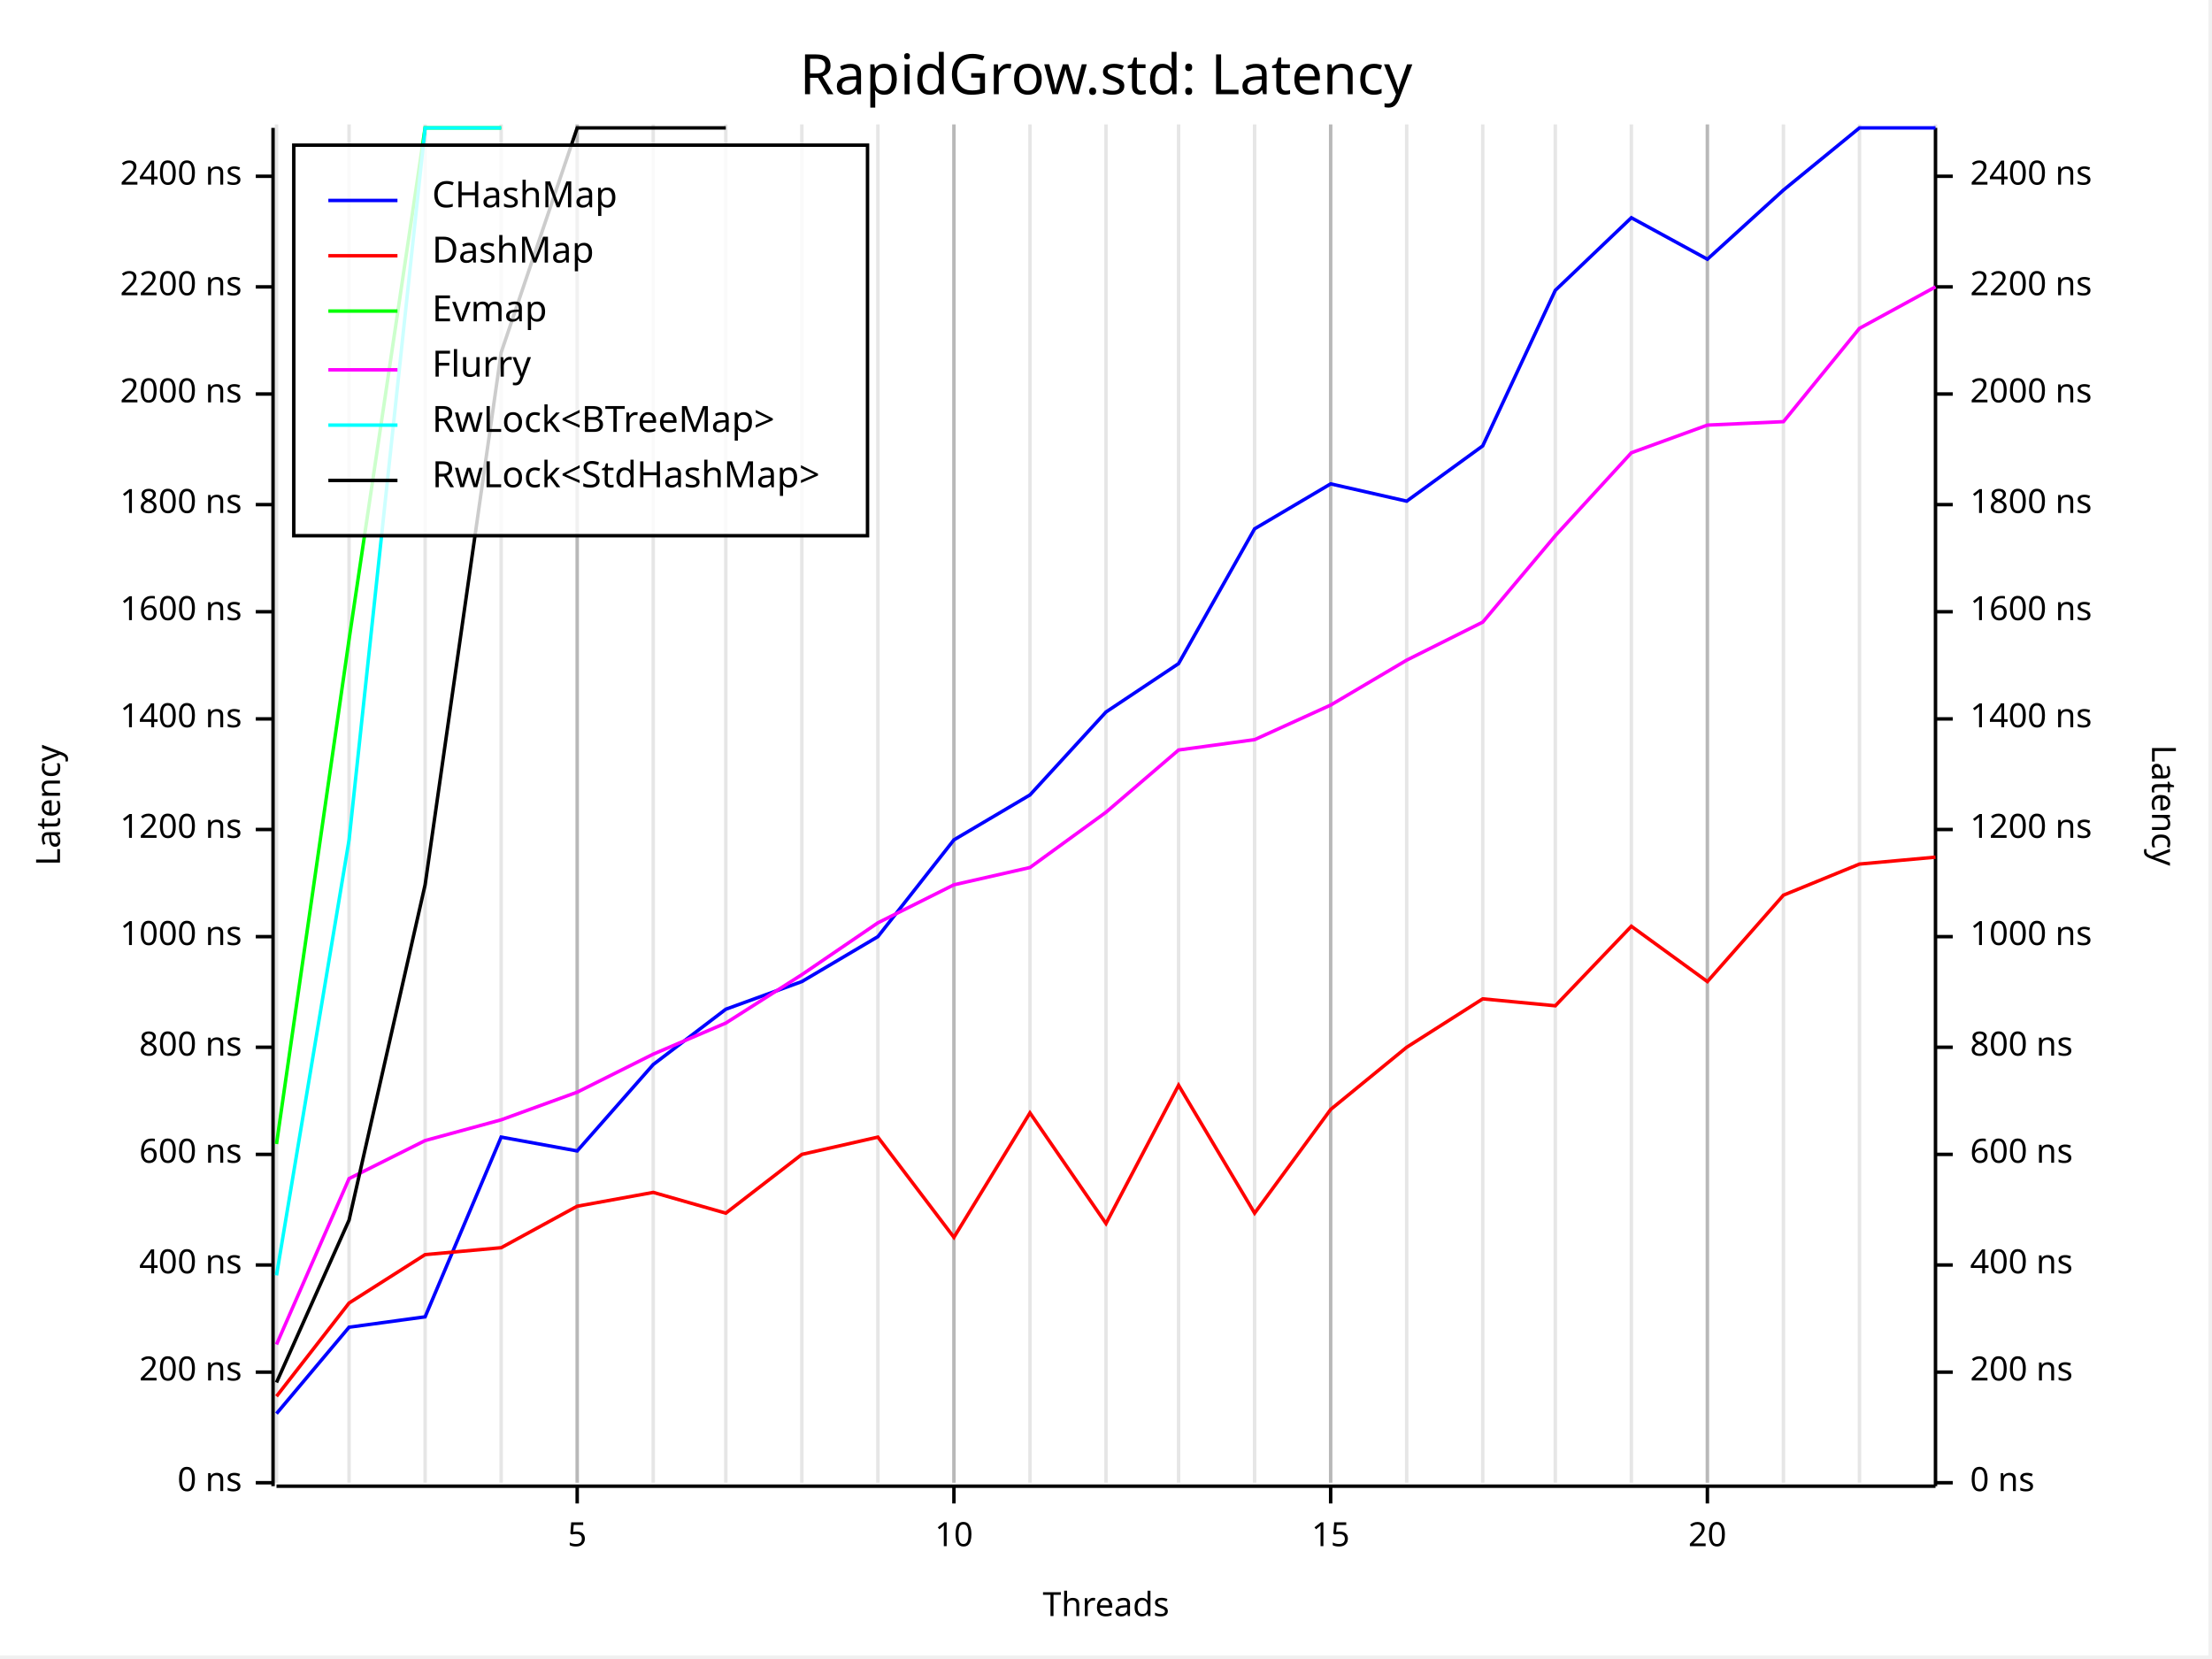
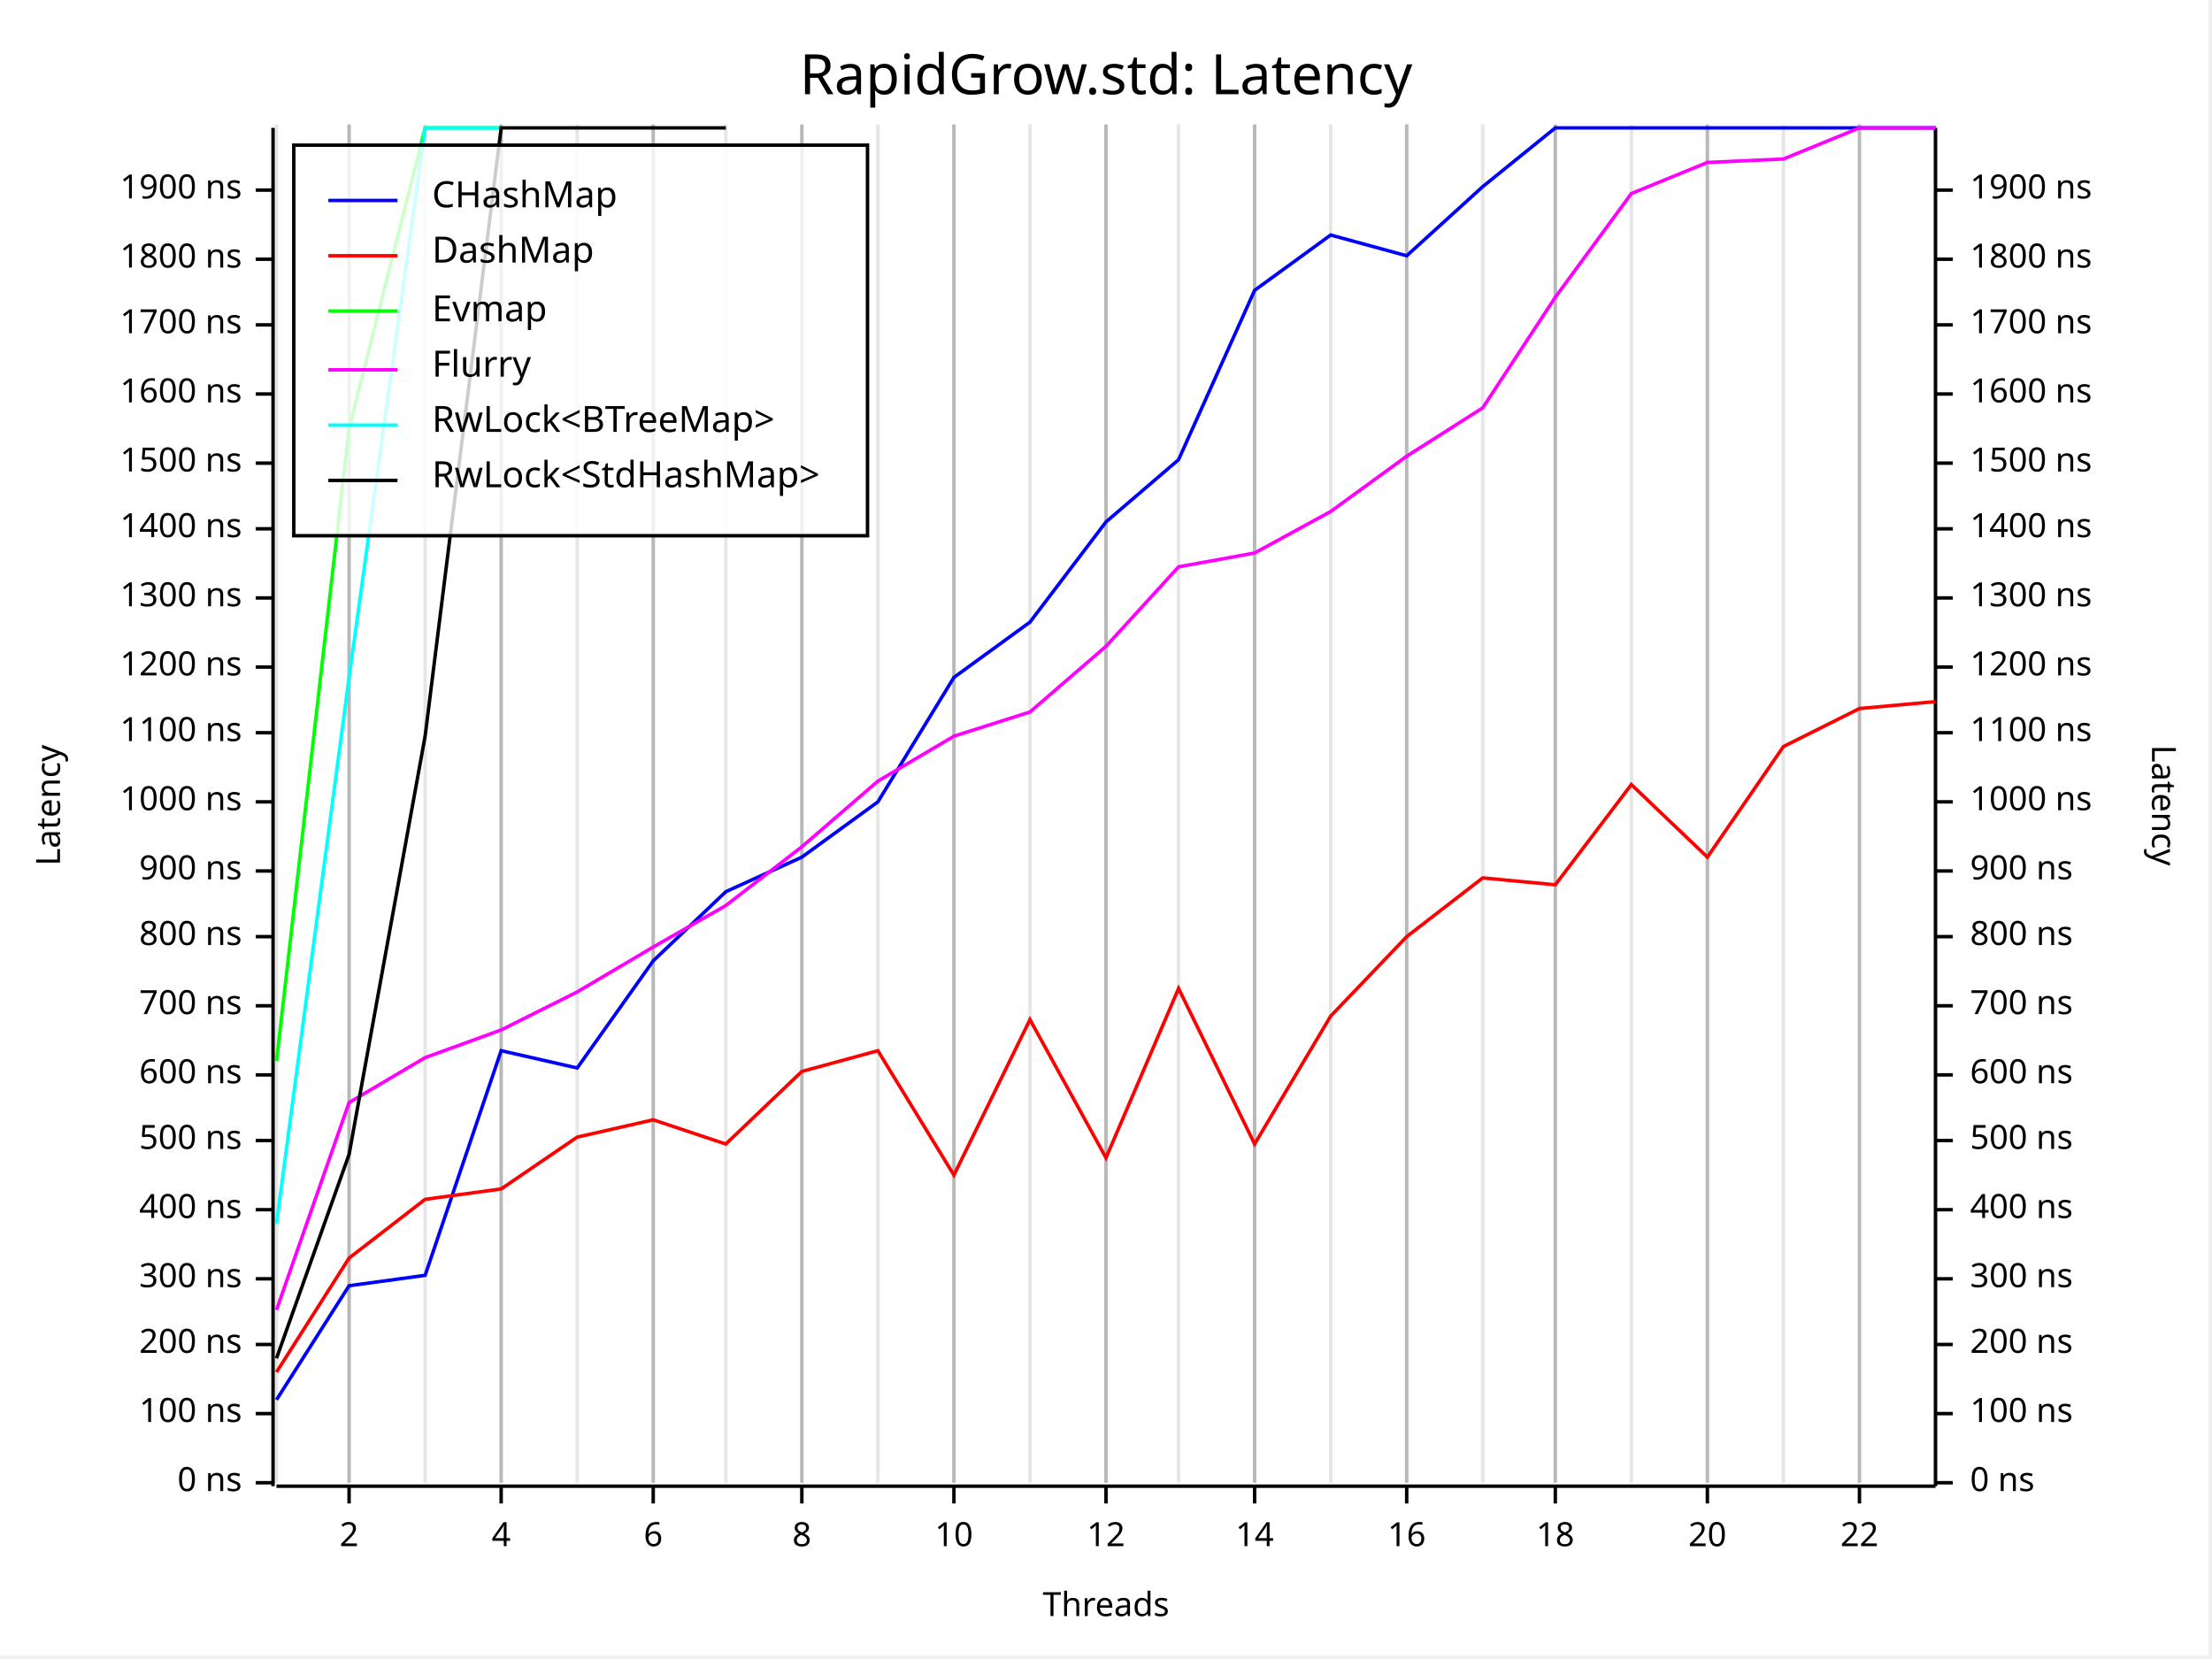
<svg xmlns="http://www.w3.org/2000/svg" width="640" height="480" viewBox="0 0 640 480">
  <rect x="0" y="0" width="639" height="479" opacity="1" fill="#FFFFFF" stroke="none" />
  <text x="320" y="15" dy="0.76em" text-anchor="middle" font-family="Fira Code" font-size="16.129" opacity="1" fill="#000000">
RapidGrow.std: Latency
</text>
  <line opacity="0.1" stroke="#000000" stroke-width="1" x1="80" y1="429" x2="80" y2="36" />
  <line opacity="0.1" stroke="#000000" stroke-width="1" x1="101" y1="429" x2="101" y2="36" />
  <line opacity="0.1" stroke="#000000" stroke-width="1" x1="123" y1="429" x2="123" y2="36" />
  <line opacity="0.1" stroke="#000000" stroke-width="1" x1="145" y1="429" x2="145" y2="36" />
  <line opacity="0.1" stroke="#000000" stroke-width="1" x1="167" y1="429" x2="167" y2="36" />
  <line opacity="0.1" stroke="#000000" stroke-width="1" x1="189" y1="429" x2="189" y2="36" />
  <line opacity="0.1" stroke="#000000" stroke-width="1" x1="210" y1="429" x2="210" y2="36" />
  <line opacity="0.1" stroke="#000000" stroke-width="1" x1="232" y1="429" x2="232" y2="36" />
  <line opacity="0.1" stroke="#000000" stroke-width="1" x1="254" y1="429" x2="254" y2="36" />
  <line opacity="0.1" stroke="#000000" stroke-width="1" x1="276" y1="429" x2="276" y2="36" />
  <line opacity="0.1" stroke="#000000" stroke-width="1" x1="298" y1="429" x2="298" y2="36" />
  <line opacity="0.1" stroke="#000000" stroke-width="1" x1="320" y1="429" x2="320" y2="36" />
  <line opacity="0.1" stroke="#000000" stroke-width="1" x1="341" y1="429" x2="341" y2="36" />
  <line opacity="0.1" stroke="#000000" stroke-width="1" x1="363" y1="429" x2="363" y2="36" />
  <line opacity="0.1" stroke="#000000" stroke-width="1" x1="385" y1="429" x2="385" y2="36" />
  <line opacity="0.1" stroke="#000000" stroke-width="1" x1="407" y1="429" x2="407" y2="36" />
  <line opacity="0.1" stroke="#000000" stroke-width="1" x1="429" y1="429" x2="429" y2="36" />
  <line opacity="0.1" stroke="#000000" stroke-width="1" x1="450" y1="429" x2="450" y2="36" />
  <line opacity="0.1" stroke="#000000" stroke-width="1" x1="472" y1="429" x2="472" y2="36" />
  <line opacity="0.1" stroke="#000000" stroke-width="1" x1="494" y1="429" x2="494" y2="36" />
  <line opacity="0.1" stroke="#000000" stroke-width="1" x1="516" y1="429" x2="516" y2="36" />
  <line opacity="0.1" stroke="#000000" stroke-width="1" x1="538" y1="429" x2="538" y2="36" />
  <line opacity="0.1" stroke="#000000" stroke-width="1" x1="560" y1="429" x2="560" y2="36" />
  <text x="10" y="233" dy="0.76em" text-anchor="middle" font-family="sans-serif" font-size="9.677" opacity="1" fill="#000000" transform="rotate(270, 10, 233)">
Latency
</text>
  <text x="320" y="470" dy="-0.5ex" text-anchor="middle" font-family="sans-serif" font-size="9.677" opacity="1" fill="#000000">
Threads
</text>
  <text x="630" y="233" dy="0.76em" text-anchor="middle" font-family="sans-serif" font-size="9.677" opacity="1" fill="#000000" transform="rotate(90, 630, 233)">
Latency
</text>
-   <line opacity="0.2" stroke="#000000" stroke-width="1" x1="167" y1="429" x2="167" y2="36" />
+   <line opacity="0.2" stroke="#000000" stroke-width="1" x1="101" y1="429" x2="101" y2="36" />
+   <line opacity="0.2" stroke="#000000" stroke-width="1" x1="145" y1="429" x2="145" y2="36" />
+   <line opacity="0.2" stroke="#000000" stroke-width="1" x1="189" y1="429" x2="189" y2="36" />
+   <line opacity="0.2" stroke="#000000" stroke-width="1" x1="232" y1="429" x2="232" y2="36" />
  <line opacity="0.2" stroke="#000000" stroke-width="1" x1="276" y1="429" x2="276" y2="36" />
-   <line opacity="0.2" stroke="#000000" stroke-width="1" x1="385" y1="429" x2="385" y2="36" />
+   <line opacity="0.2" stroke="#000000" stroke-width="1" x1="320" y1="429" x2="320" y2="36" />
+   <line opacity="0.2" stroke="#000000" stroke-width="1" x1="363" y1="429" x2="363" y2="36" />
+   <line opacity="0.2" stroke="#000000" stroke-width="1" x1="407" y1="429" x2="407" y2="36" />
+   <line opacity="0.2" stroke="#000000" stroke-width="1" x1="450" y1="429" x2="450" y2="36" />
  <line opacity="0.2" stroke="#000000" stroke-width="1" x1="494" y1="429" x2="494" y2="36" />
+   <line opacity="0.2" stroke="#000000" stroke-width="1" x1="538" y1="429" x2="538" y2="36" />
  <polyline fill="none" opacity="1" stroke="#000000" stroke-width="1" points="79,37 79,430 " />
  <text x="70" y="429" dy="0.5ex" text-anchor="end" font-family="sans-serif" font-size="9.677" opacity="1" fill="#000000">
0 ns
</text>
  <polyline fill="none" opacity="1" stroke="#000000" stroke-width="1" points="74,429 79,429 " />
-   <text x="70" y="397" dy="0.5ex" text-anchor="end" font-family="sans-serif" font-size="9.677" opacity="1" fill="#000000">
+   <text x="70" y="409" dy="0.5ex" text-anchor="end" font-family="sans-serif" font-size="9.677" opacity="1" fill="#000000">
+ 100 ns
+ </text>
+   <polyline fill="none" opacity="1" stroke="#000000" stroke-width="1" points="74,409 79,409 " />
+   <text x="70" y="389" dy="0.5ex" text-anchor="end" font-family="sans-serif" font-size="9.677" opacity="1" fill="#000000">
200 ns
</text>
-   <polyline fill="none" opacity="1" stroke="#000000" stroke-width="1" points="74,397 79,397 " />
-   <text x="70" y="366" dy="0.5ex" text-anchor="end" font-family="sans-serif" font-size="9.677" opacity="1" fill="#000000">
+   <polyline fill="none" opacity="1" stroke="#000000" stroke-width="1" points="74,389 79,389 " />
+   <text x="70" y="370" dy="0.5ex" text-anchor="end" font-family="sans-serif" font-size="9.677" opacity="1" fill="#000000">
+ 300 ns
+ </text>
+   <polyline fill="none" opacity="1" stroke="#000000" stroke-width="1" points="74,370 79,370 " />
+   <text x="70" y="350" dy="0.5ex" text-anchor="end" font-family="sans-serif" font-size="9.677" opacity="1" fill="#000000">
400 ns
</text>
-   <polyline fill="none" opacity="1" stroke="#000000" stroke-width="1" points="74,366 79,366 " />
-   <text x="70" y="334" dy="0.5ex" text-anchor="end" font-family="sans-serif" font-size="9.677" opacity="1" fill="#000000">
+   <polyline fill="none" opacity="1" stroke="#000000" stroke-width="1" points="74,350 79,350 " />
+   <text x="70" y="330" dy="0.5ex" text-anchor="end" font-family="sans-serif" font-size="9.677" opacity="1" fill="#000000">
+ 500 ns
+ </text>
+   <polyline fill="none" opacity="1" stroke="#000000" stroke-width="1" points="74,330 79,330 " />
+   <text x="70" y="311" dy="0.5ex" text-anchor="end" font-family="sans-serif" font-size="9.677" opacity="1" fill="#000000">
600 ns
</text>
-   <polyline fill="none" opacity="1" stroke="#000000" stroke-width="1" points="74,334 79,334 " />
-   <text x="70" y="303" dy="0.5ex" text-anchor="end" font-family="sans-serif" font-size="9.677" opacity="1" fill="#000000">
+   <polyline fill="none" opacity="1" stroke="#000000" stroke-width="1" points="74,311 79,311 " />
+   <text x="70" y="291" dy="0.5ex" text-anchor="end" font-family="sans-serif" font-size="9.677" opacity="1" fill="#000000">
+ 700 ns
+ </text>
+   <polyline fill="none" opacity="1" stroke="#000000" stroke-width="1" points="74,291 79,291 " />
+   <text x="70" y="271" dy="0.5ex" text-anchor="end" font-family="sans-serif" font-size="9.677" opacity="1" fill="#000000">
800 ns
</text>
-   <polyline fill="none" opacity="1" stroke="#000000" stroke-width="1" points="74,303 79,303 " />
-   <text x="70" y="271" dy="0.5ex" text-anchor="end" font-family="sans-serif" font-size="9.677" opacity="1" fill="#000000">
+   <polyline fill="none" opacity="1" stroke="#000000" stroke-width="1" points="74,271 79,271 " />
+   <text x="70" y="252" dy="0.5ex" text-anchor="end" font-family="sans-serif" font-size="9.677" opacity="1" fill="#000000">
+ 900 ns
+ </text>
+   <polyline fill="none" opacity="1" stroke="#000000" stroke-width="1" points="74,252 79,252 " />
+   <text x="70" y="232" dy="0.5ex" text-anchor="end" font-family="sans-serif" font-size="9.677" opacity="1" fill="#000000">
1000 ns
</text>
-   <polyline fill="none" opacity="1" stroke="#000000" stroke-width="1" points="74,271 79,271 " />
-   <text x="70" y="240" dy="0.5ex" text-anchor="end" font-family="sans-serif" font-size="9.677" opacity="1" fill="#000000">
+   <polyline fill="none" opacity="1" stroke="#000000" stroke-width="1" points="74,232 79,232 " />
+   <text x="70" y="212" dy="0.5ex" text-anchor="end" font-family="sans-serif" font-size="9.677" opacity="1" fill="#000000">
+ 1100 ns
+ </text>
+   <polyline fill="none" opacity="1" stroke="#000000" stroke-width="1" points="74,212 79,212 " />
+   <text x="70" y="193" dy="0.5ex" text-anchor="end" font-family="sans-serif" font-size="9.677" opacity="1" fill="#000000">
1200 ns
</text>
-   <polyline fill="none" opacity="1" stroke="#000000" stroke-width="1" points="74,240 79,240 " />
-   <text x="70" y="208" dy="0.5ex" text-anchor="end" font-family="sans-serif" font-size="9.677" opacity="1" fill="#000000">
+   <polyline fill="none" opacity="1" stroke="#000000" stroke-width="1" points="74,193 79,193 " />
+   <text x="70" y="173" dy="0.5ex" text-anchor="end" font-family="sans-serif" font-size="9.677" opacity="1" fill="#000000">
+ 1300 ns
+ </text>
+   <polyline fill="none" opacity="1" stroke="#000000" stroke-width="1" points="74,173 79,173 " />
+   <text x="70" y="153" dy="0.5ex" text-anchor="end" font-family="sans-serif" font-size="9.677" opacity="1" fill="#000000">
1400 ns
</text>
-   <polyline fill="none" opacity="1" stroke="#000000" stroke-width="1" points="74,208 79,208 " />
-   <text x="70" y="177" dy="0.5ex" text-anchor="end" font-family="sans-serif" font-size="9.677" opacity="1" fill="#000000">
+   <polyline fill="none" opacity="1" stroke="#000000" stroke-width="1" points="74,153 79,153 " />
+   <text x="70" y="134" dy="0.5ex" text-anchor="end" font-family="sans-serif" font-size="9.677" opacity="1" fill="#000000">
+ 1500 ns
+ </text>
+   <polyline fill="none" opacity="1" stroke="#000000" stroke-width="1" points="74,134 79,134 " />
+   <text x="70" y="114" dy="0.5ex" text-anchor="end" font-family="sans-serif" font-size="9.677" opacity="1" fill="#000000">
1600 ns
</text>
-   <polyline fill="none" opacity="1" stroke="#000000" stroke-width="1" points="74,177 79,177 " />
-   <text x="70" y="146" dy="0.5ex" text-anchor="end" font-family="sans-serif" font-size="9.677" opacity="1" fill="#000000">
+   <polyline fill="none" opacity="1" stroke="#000000" stroke-width="1" points="74,114 79,114 " />
+   <text x="70" y="94" dy="0.5ex" text-anchor="end" font-family="sans-serif" font-size="9.677" opacity="1" fill="#000000">
+ 1700 ns
+ </text>
+   <polyline fill="none" opacity="1" stroke="#000000" stroke-width="1" points="74,94 79,94 " />
+   <text x="70" y="75" dy="0.5ex" text-anchor="end" font-family="sans-serif" font-size="9.677" opacity="1" fill="#000000">
1800 ns
</text>
-   <polyline fill="none" opacity="1" stroke="#000000" stroke-width="1" points="74,146 79,146 " />
-   <text x="70" y="114" dy="0.5ex" text-anchor="end" font-family="sans-serif" font-size="9.677" opacity="1" fill="#000000">
- 2000 ns
- </text>
-   <polyline fill="none" opacity="1" stroke="#000000" stroke-width="1" points="74,114 79,114 " />
-   <text x="70" y="83" dy="0.5ex" text-anchor="end" font-family="sans-serif" font-size="9.677" opacity="1" fill="#000000">
- 2200 ns
- </text>
-   <polyline fill="none" opacity="1" stroke="#000000" stroke-width="1" points="74,83 79,83 " />
-   <text x="70" y="51" dy="0.5ex" text-anchor="end" font-family="sans-serif" font-size="9.677" opacity="1" fill="#000000">
- 2400 ns
- </text>
-   <polyline fill="none" opacity="1" stroke="#000000" stroke-width="1" points="74,51 79,51 " />
+   <polyline fill="none" opacity="1" stroke="#000000" stroke-width="1" points="74,75 79,75 " />
+   <text x="70" y="55" dy="0.5ex" text-anchor="end" font-family="sans-serif" font-size="9.677" opacity="1" fill="#000000">
+ 1900 ns
+ </text>
+   <polyline fill="none" opacity="1" stroke="#000000" stroke-width="1" points="74,55 79,55 " />
  <polyline fill="none" opacity="1" stroke="#000000" stroke-width="1" points="80,430 560,430 " />
-   <text x="167" y="440" dy="0.76em" text-anchor="middle" font-family="sans-serif" font-size="9.677" opacity="1" fill="#000000">
- 5
- </text>
-   <polyline fill="none" opacity="1" stroke="#000000" stroke-width="1" points="167,430 167,435 " />
+   <text x="101" y="440" dy="0.76em" text-anchor="middle" font-family="sans-serif" font-size="9.677" opacity="1" fill="#000000">
+ 2
+ </text>
+   <polyline fill="none" opacity="1" stroke="#000000" stroke-width="1" points="101,430 101,435 " />
+   <text x="145" y="440" dy="0.76em" text-anchor="middle" font-family="sans-serif" font-size="9.677" opacity="1" fill="#000000">
+ 4
+ </text>
+   <polyline fill="none" opacity="1" stroke="#000000" stroke-width="1" points="145,430 145,435 " />
+   <text x="189" y="440" dy="0.76em" text-anchor="middle" font-family="sans-serif" font-size="9.677" opacity="1" fill="#000000">
+ 6
+ </text>
+   <polyline fill="none" opacity="1" stroke="#000000" stroke-width="1" points="189,430 189,435 " />
+   <text x="232" y="440" dy="0.76em" text-anchor="middle" font-family="sans-serif" font-size="9.677" opacity="1" fill="#000000">
+ 8
+ </text>
+   <polyline fill="none" opacity="1" stroke="#000000" stroke-width="1" points="232,430 232,435 " />
  <text x="276" y="440" dy="0.76em" text-anchor="middle" font-family="sans-serif" font-size="9.677" opacity="1" fill="#000000">
10
</text>
  <polyline fill="none" opacity="1" stroke="#000000" stroke-width="1" points="276,430 276,435 " />
-   <text x="385" y="440" dy="0.76em" text-anchor="middle" font-family="sans-serif" font-size="9.677" opacity="1" fill="#000000">
- 15
- </text>
-   <polyline fill="none" opacity="1" stroke="#000000" stroke-width="1" points="385,430 385,435 " />
+   <text x="320" y="440" dy="0.76em" text-anchor="middle" font-family="sans-serif" font-size="9.677" opacity="1" fill="#000000">
+ 12
+ </text>
+   <polyline fill="none" opacity="1" stroke="#000000" stroke-width="1" points="320,430 320,435 " />
+   <text x="363" y="440" dy="0.76em" text-anchor="middle" font-family="sans-serif" font-size="9.677" opacity="1" fill="#000000">
+ 14
+ </text>
+   <polyline fill="none" opacity="1" stroke="#000000" stroke-width="1" points="363,430 363,435 " />
+   <text x="407" y="440" dy="0.76em" text-anchor="middle" font-family="sans-serif" font-size="9.677" opacity="1" fill="#000000">
+ 16
+ </text>
+   <polyline fill="none" opacity="1" stroke="#000000" stroke-width="1" points="407,430 407,435 " />
+   <text x="450" y="440" dy="0.76em" text-anchor="middle" font-family="sans-serif" font-size="9.677" opacity="1" fill="#000000">
+ 18
+ </text>
+   <polyline fill="none" opacity="1" stroke="#000000" stroke-width="1" points="450,430 450,435 " />
  <text x="494" y="440" dy="0.76em" text-anchor="middle" font-family="sans-serif" font-size="9.677" opacity="1" fill="#000000">
20
</text>
  <polyline fill="none" opacity="1" stroke="#000000" stroke-width="1" points="494,430 494,435 " />
+   <text x="538" y="440" dy="0.76em" text-anchor="middle" font-family="sans-serif" font-size="9.677" opacity="1" fill="#000000">
+ 22
+ </text>
+   <polyline fill="none" opacity="1" stroke="#000000" stroke-width="1" points="538,430 538,435 " />
  <polyline fill="none" opacity="1" stroke="#000000" stroke-width="1" points="560,37 560,430 " />
  <text x="570" y="429" dy="0.5ex" text-anchor="start" font-family="sans-serif" font-size="9.677" opacity="1" fill="#000000">
0 ns
</text>
  <polyline fill="none" opacity="1" stroke="#000000" stroke-width="1" points="560,429 565,429 " />
-   <text x="570" y="397" dy="0.5ex" text-anchor="start" font-family="sans-serif" font-size="9.677" opacity="1" fill="#000000">
+   <text x="570" y="409" dy="0.5ex" text-anchor="start" font-family="sans-serif" font-size="9.677" opacity="1" fill="#000000">
+ 100 ns
+ </text>
+   <polyline fill="none" opacity="1" stroke="#000000" stroke-width="1" points="560,409 565,409 " />
+   <text x="570" y="389" dy="0.5ex" text-anchor="start" font-family="sans-serif" font-size="9.677" opacity="1" fill="#000000">
200 ns
</text>
-   <polyline fill="none" opacity="1" stroke="#000000" stroke-width="1" points="560,397 565,397 " />
-   <text x="570" y="366" dy="0.5ex" text-anchor="start" font-family="sans-serif" font-size="9.677" opacity="1" fill="#000000">
+   <polyline fill="none" opacity="1" stroke="#000000" stroke-width="1" points="560,389 565,389 " />
+   <text x="570" y="370" dy="0.5ex" text-anchor="start" font-family="sans-serif" font-size="9.677" opacity="1" fill="#000000">
+ 300 ns
+ </text>
+   <polyline fill="none" opacity="1" stroke="#000000" stroke-width="1" points="560,370 565,370 " />
+   <text x="570" y="350" dy="0.5ex" text-anchor="start" font-family="sans-serif" font-size="9.677" opacity="1" fill="#000000">
400 ns
</text>
-   <polyline fill="none" opacity="1" stroke="#000000" stroke-width="1" points="560,366 565,366 " />
-   <text x="570" y="334" dy="0.5ex" text-anchor="start" font-family="sans-serif" font-size="9.677" opacity="1" fill="#000000">
+   <polyline fill="none" opacity="1" stroke="#000000" stroke-width="1" points="560,350 565,350 " />
+   <text x="570" y="330" dy="0.5ex" text-anchor="start" font-family="sans-serif" font-size="9.677" opacity="1" fill="#000000">
+ 500 ns
+ </text>
+   <polyline fill="none" opacity="1" stroke="#000000" stroke-width="1" points="560,330 565,330 " />
+   <text x="570" y="311" dy="0.5ex" text-anchor="start" font-family="sans-serif" font-size="9.677" opacity="1" fill="#000000">
600 ns
</text>
-   <polyline fill="none" opacity="1" stroke="#000000" stroke-width="1" points="560,334 565,334 " />
-   <text x="570" y="303" dy="0.5ex" text-anchor="start" font-family="sans-serif" font-size="9.677" opacity="1" fill="#000000">
+   <polyline fill="none" opacity="1" stroke="#000000" stroke-width="1" points="560,311 565,311 " />
+   <text x="570" y="291" dy="0.5ex" text-anchor="start" font-family="sans-serif" font-size="9.677" opacity="1" fill="#000000">
+ 700 ns
+ </text>
+   <polyline fill="none" opacity="1" stroke="#000000" stroke-width="1" points="560,291 565,291 " />
+   <text x="570" y="271" dy="0.5ex" text-anchor="start" font-family="sans-serif" font-size="9.677" opacity="1" fill="#000000">
800 ns
</text>
-   <polyline fill="none" opacity="1" stroke="#000000" stroke-width="1" points="560,303 565,303 " />
-   <text x="570" y="271" dy="0.5ex" text-anchor="start" font-family="sans-serif" font-size="9.677" opacity="1" fill="#000000">
+   <polyline fill="none" opacity="1" stroke="#000000" stroke-width="1" points="560,271 565,271 " />
+   <text x="570" y="252" dy="0.5ex" text-anchor="start" font-family="sans-serif" font-size="9.677" opacity="1" fill="#000000">
+ 900 ns
+ </text>
+   <polyline fill="none" opacity="1" stroke="#000000" stroke-width="1" points="560,252 565,252 " />
+   <text x="570" y="232" dy="0.5ex" text-anchor="start" font-family="sans-serif" font-size="9.677" opacity="1" fill="#000000">
1000 ns
</text>
-   <polyline fill="none" opacity="1" stroke="#000000" stroke-width="1" points="560,271 565,271 " />
-   <text x="570" y="240" dy="0.5ex" text-anchor="start" font-family="sans-serif" font-size="9.677" opacity="1" fill="#000000">
+   <polyline fill="none" opacity="1" stroke="#000000" stroke-width="1" points="560,232 565,232 " />
+   <text x="570" y="212" dy="0.5ex" text-anchor="start" font-family="sans-serif" font-size="9.677" opacity="1" fill="#000000">
+ 1100 ns
+ </text>
+   <polyline fill="none" opacity="1" stroke="#000000" stroke-width="1" points="560,212 565,212 " />
+   <text x="570" y="193" dy="0.5ex" text-anchor="start" font-family="sans-serif" font-size="9.677" opacity="1" fill="#000000">
1200 ns
</text>
-   <polyline fill="none" opacity="1" stroke="#000000" stroke-width="1" points="560,240 565,240 " />
-   <text x="570" y="208" dy="0.5ex" text-anchor="start" font-family="sans-serif" font-size="9.677" opacity="1" fill="#000000">
+   <polyline fill="none" opacity="1" stroke="#000000" stroke-width="1" points="560,193 565,193 " />
+   <text x="570" y="173" dy="0.5ex" text-anchor="start" font-family="sans-serif" font-size="9.677" opacity="1" fill="#000000">
+ 1300 ns
+ </text>
+   <polyline fill="none" opacity="1" stroke="#000000" stroke-width="1" points="560,173 565,173 " />
+   <text x="570" y="153" dy="0.5ex" text-anchor="start" font-family="sans-serif" font-size="9.677" opacity="1" fill="#000000">
1400 ns
</text>
-   <polyline fill="none" opacity="1" stroke="#000000" stroke-width="1" points="560,208 565,208 " />
-   <text x="570" y="177" dy="0.5ex" text-anchor="start" font-family="sans-serif" font-size="9.677" opacity="1" fill="#000000">
+   <polyline fill="none" opacity="1" stroke="#000000" stroke-width="1" points="560,153 565,153 " />
+   <text x="570" y="134" dy="0.5ex" text-anchor="start" font-family="sans-serif" font-size="9.677" opacity="1" fill="#000000">
+ 1500 ns
+ </text>
+   <polyline fill="none" opacity="1" stroke="#000000" stroke-width="1" points="560,134 565,134 " />
+   <text x="570" y="114" dy="0.5ex" text-anchor="start" font-family="sans-serif" font-size="9.677" opacity="1" fill="#000000">
1600 ns
</text>
-   <polyline fill="none" opacity="1" stroke="#000000" stroke-width="1" points="560,177 565,177 " />
-   <text x="570" y="146" dy="0.5ex" text-anchor="start" font-family="sans-serif" font-size="9.677" opacity="1" fill="#000000">
+   <polyline fill="none" opacity="1" stroke="#000000" stroke-width="1" points="560,114 565,114 " />
+   <text x="570" y="94" dy="0.5ex" text-anchor="start" font-family="sans-serif" font-size="9.677" opacity="1" fill="#000000">
+ 1700 ns
+ </text>
+   <polyline fill="none" opacity="1" stroke="#000000" stroke-width="1" points="560,94 565,94 " />
+   <text x="570" y="75" dy="0.5ex" text-anchor="start" font-family="sans-serif" font-size="9.677" opacity="1" fill="#000000">
1800 ns
</text>
-   <polyline fill="none" opacity="1" stroke="#000000" stroke-width="1" points="560,146 565,146 " />
-   <text x="570" y="114" dy="0.5ex" text-anchor="start" font-family="sans-serif" font-size="9.677" opacity="1" fill="#000000">
- 2000 ns
- </text>
-   <polyline fill="none" opacity="1" stroke="#000000" stroke-width="1" points="560,114 565,114 " />
-   <text x="570" y="83" dy="0.5ex" text-anchor="start" font-family="sans-serif" font-size="9.677" opacity="1" fill="#000000">
- 2200 ns
- </text>
-   <polyline fill="none" opacity="1" stroke="#000000" stroke-width="1" points="560,83 565,83 " />
-   <text x="570" y="51" dy="0.5ex" text-anchor="start" font-family="sans-serif" font-size="9.677" opacity="1" fill="#000000">
- 2400 ns
- </text>
-   <polyline fill="none" opacity="1" stroke="#000000" stroke-width="1" points="560,51 565,51 " />
-   <polyline fill="none" opacity="1" stroke="#0000FF" stroke-width="1" points="80,409 101,384 123,381 145,329 167,333 189,308 210,292 232,284 254,271 276,243 298,230 320,206 341,192 363,153 385,140 407,145 429,129 450,84 472,63 494,75 516,55 538,37 560,37 " />
-   <polyline fill="none" opacity="1" stroke="#FF0000" stroke-width="1" points="80,404 101,377 123,363 145,361 167,349 189,345 210,351 232,334 254,329 276,358 298,322 320,354 341,314 363,351 385,321 407,303 429,289 450,291 472,268 494,284 516,259 538,250 560,248 " />
-   <polyline fill="none" opacity="1" stroke="#00FF00" stroke-width="1" points="80,331 101,185 123,37 145,37 " />
-   <polyline fill="none" opacity="1" stroke="#FF00FF" stroke-width="1" points="80,389 101,341 123,330 145,324 167,316 189,305 210,296 232,282 254,267 276,256 298,251 320,235 341,217 363,214 385,204 407,191 429,180 450,155 472,131 494,123 516,122 538,95 560,83 " />
-   <polyline fill="none" opacity="1" stroke="#00FFFF" stroke-width="1" points="80,369 101,243 123,37 145,37 " />
-   <polyline fill="none" opacity="1" stroke="#000000" stroke-width="1" points="80,400 101,353 123,256 145,102 167,37 189,37 210,37 " />
+   <polyline fill="none" opacity="1" stroke="#000000" stroke-width="1" points="560,75 565,75 " />
+   <text x="570" y="55" dy="0.5ex" text-anchor="start" font-family="sans-serif" font-size="9.677" opacity="1" fill="#000000">
+ 1900 ns
+ </text>
+   <polyline fill="none" opacity="1" stroke="#000000" stroke-width="1" points="560,55 565,55 " />
+   <polyline fill="none" opacity="1" stroke="#0000FF" stroke-width="1" points="80,405 101,372 123,369 145,304 167,309 189,278 210,258 232,248 254,232 276,196 298,180 320,151 341,133 363,84 385,68 407,74 429,54 450,37 472,37 494,37 516,37 538,37 560,37 " />
+   <polyline fill="none" opacity="1" stroke="#FF0000" stroke-width="1" points="80,397 101,364 123,347 145,344 167,329 189,324 210,331 232,310 254,304 276,340 298,295 320,335 341,286 363,331 385,294 407,271 429,254 450,256 472,227 494,248 516,216 538,205 560,203 " />
+   <polyline fill="none" opacity="1" stroke="#00FF00" stroke-width="1" points="80,307 101,124 123,37 145,37 " />
+   <polyline fill="none" opacity="1" stroke="#FF00FF" stroke-width="1" points="80,379 101,319 123,306 145,298 167,287 189,274 210,262 232,245 254,226 276,213 298,206 320,187 341,164 363,160 385,148 407,132 429,118 450,86 472,56 494,47 516,46 538,37 560,37 " />
+   <polyline fill="none" opacity="1" stroke="#00FFFF" stroke-width="1" points="80,354 101,196 123,37 145,37 " />
+   <polyline fill="none" opacity="1" stroke="#000000" stroke-width="1" points="80,393 101,334 123,213 145,37 167,37 189,37 210,37 " />
  <rect x="85" y="42" width="166" height="113" opacity="0.8" fill="#FFFFFF" stroke="none" />
  <rect x="85" y="42" width="166" height="113" opacity="1" fill="none" stroke="#000000" />
  <text x="125" y="52" dy="0.76em" text-anchor="start" font-family="Fira Code" font-size="10.484" opacity="1" fill="#000000">
CHashMap
</text>
  <text x="125" y="68" dy="0.76em" text-anchor="start" font-family="Fira Code" font-size="10.484" opacity="1" fill="#000000">
DashMap
</text>
  <text x="125" y="85" dy="0.76em" text-anchor="start" font-family="Fira Code" font-size="10.484" opacity="1" fill="#000000">
Evmap
</text>
  <text x="125" y="101" dy="0.76em" text-anchor="start" font-family="Fira Code" font-size="10.484" opacity="1" fill="#000000">
Flurry
</text>
  <text x="125" y="117" dy="0.76em" text-anchor="start" font-family="Fira Code" font-size="10.484" opacity="1" fill="#000000">
RwLock&lt;BTreeMap&gt;
</text>
  <text x="125" y="133" dy="0.76em" text-anchor="start" font-family="Fira Code" font-size="10.484" opacity="1" fill="#000000">
RwLock&lt;StdHashMap&gt;
</text>
  <polyline fill="none" opacity="1" stroke="#0000FF" stroke-width="1" points="95,58 115,58 " />
  <polyline fill="none" opacity="1" stroke="#FF0000" stroke-width="1" points="95,74 115,74 " />
  <polyline fill="none" opacity="1" stroke="#00FF00" stroke-width="1" points="95,90 115,90 " />
  <polyline fill="none" opacity="1" stroke="#FF00FF" stroke-width="1" points="95,107 115,107 " />
  <polyline fill="none" opacity="1" stroke="#00FFFF" stroke-width="1" points="95,123 115,123 " />
  <polyline fill="none" opacity="1" stroke="#000000" stroke-width="1" points="95,139 115,139 " />
</svg>
